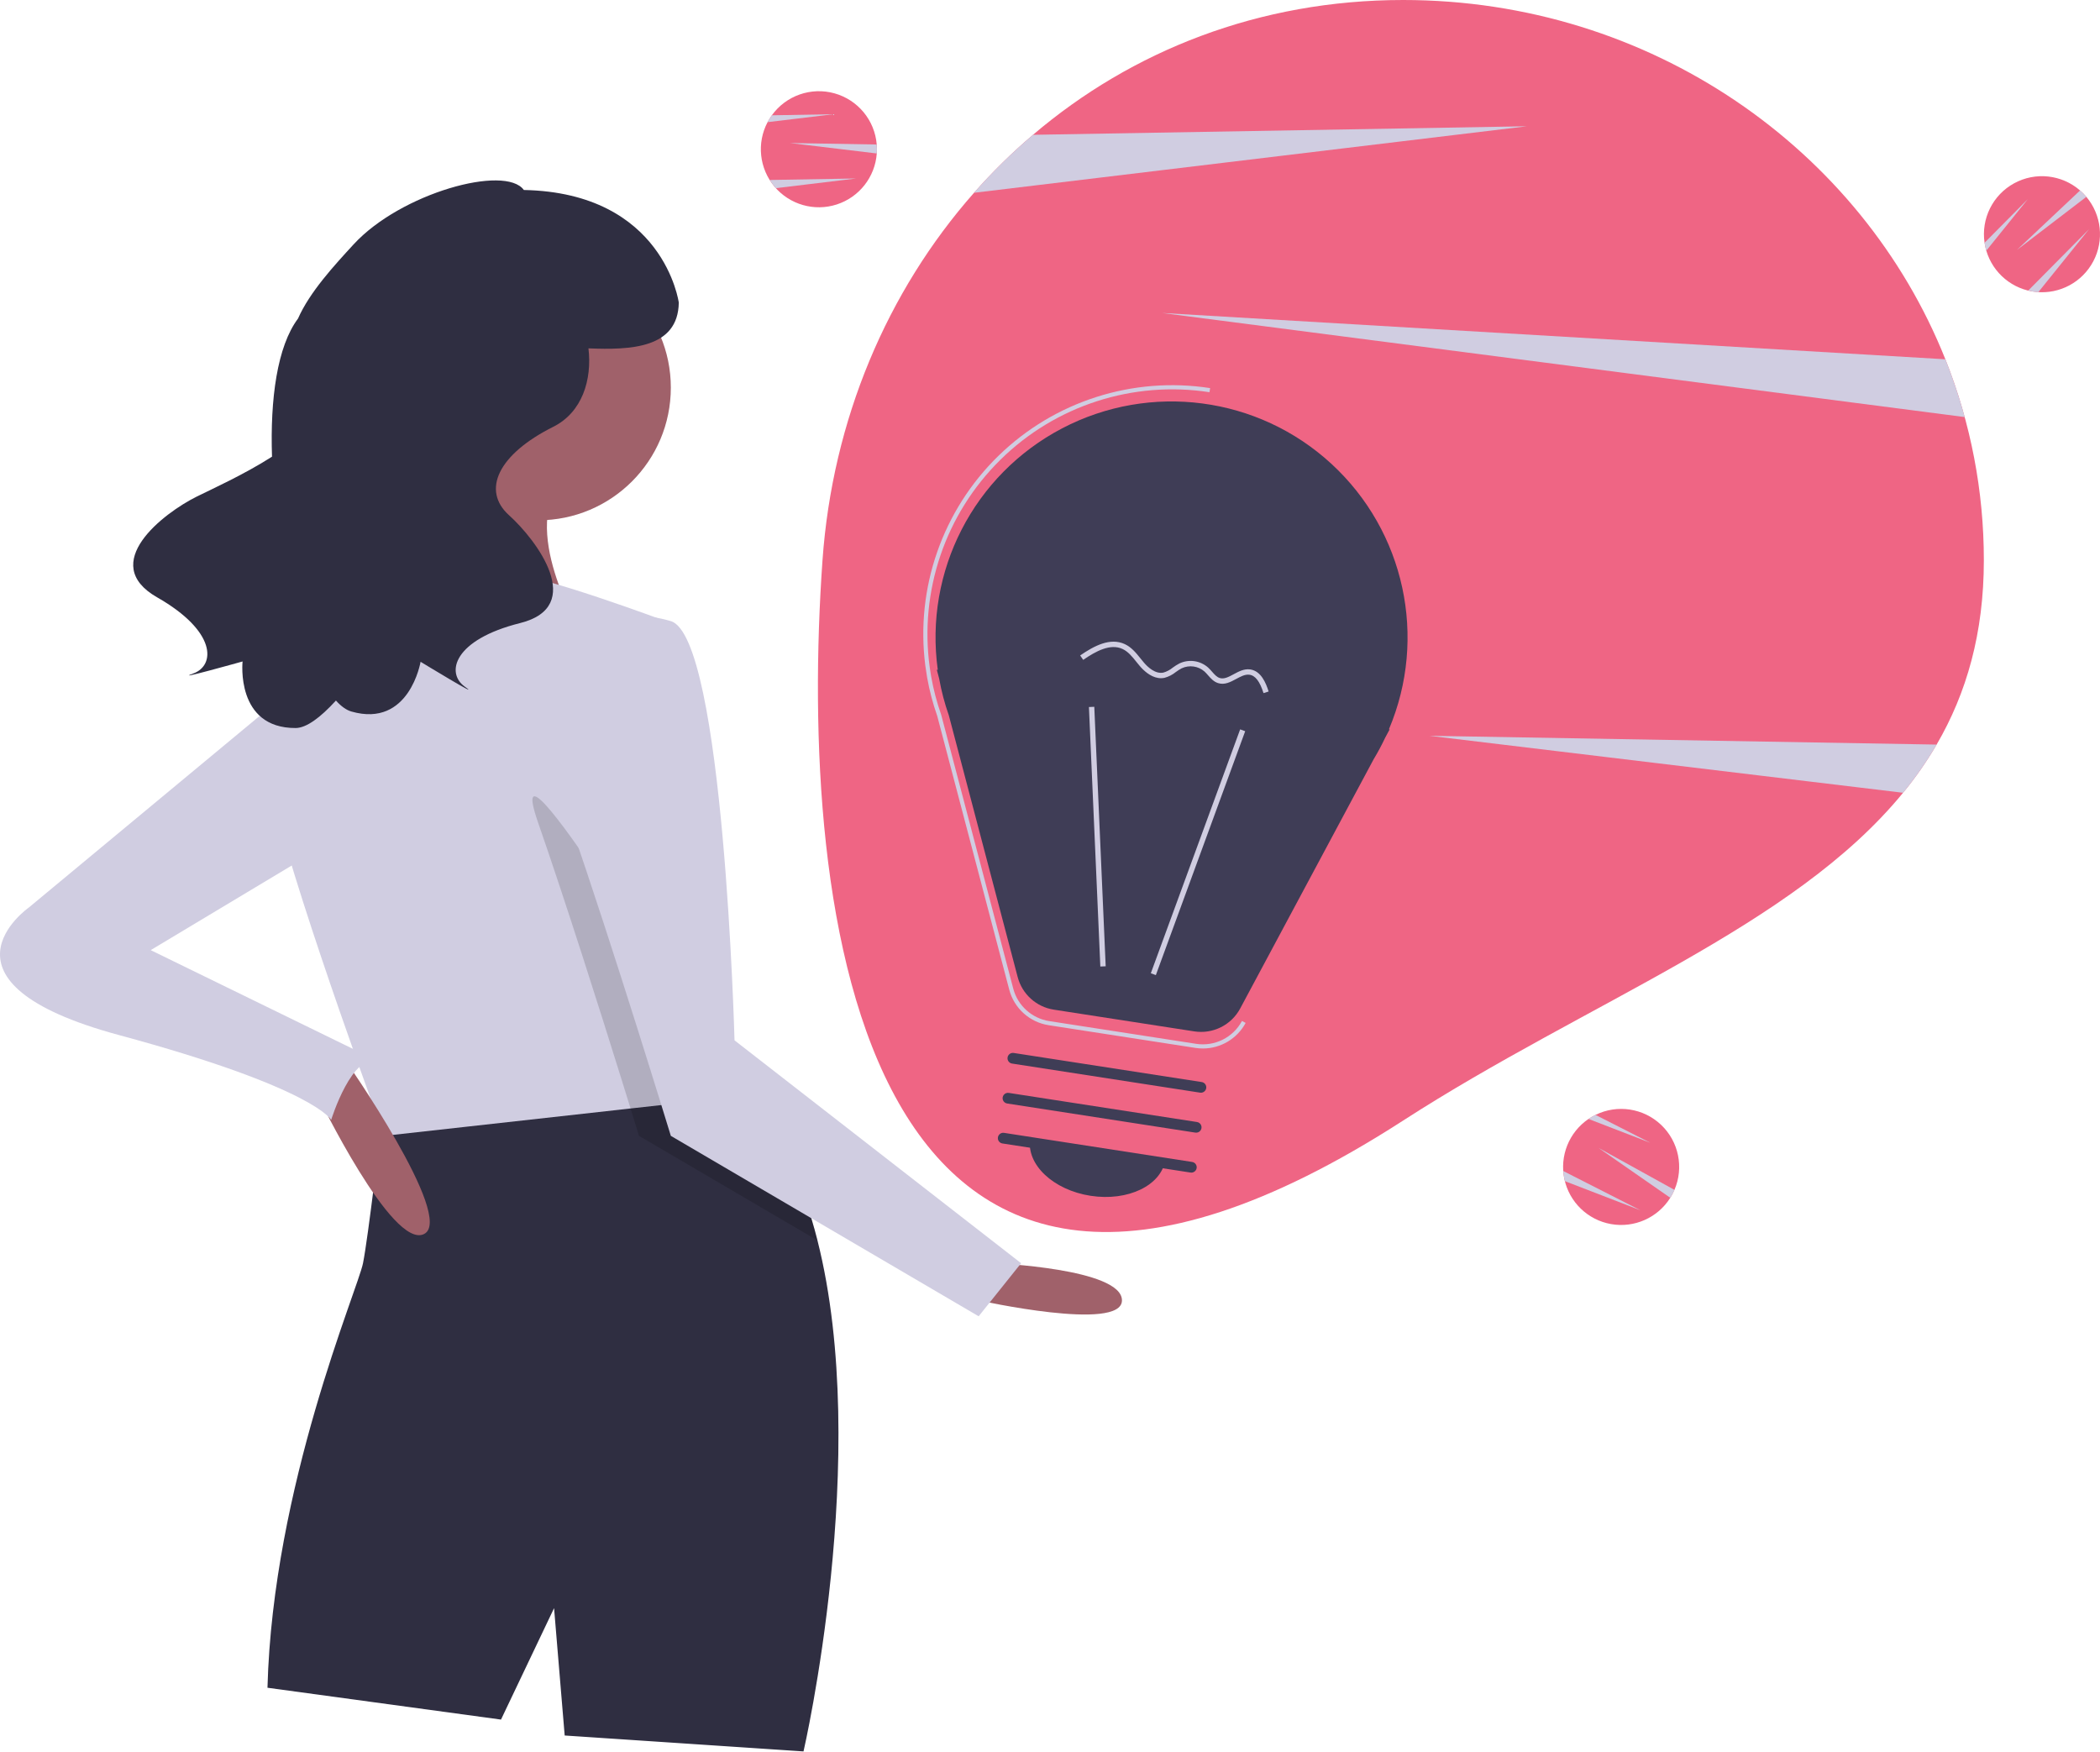
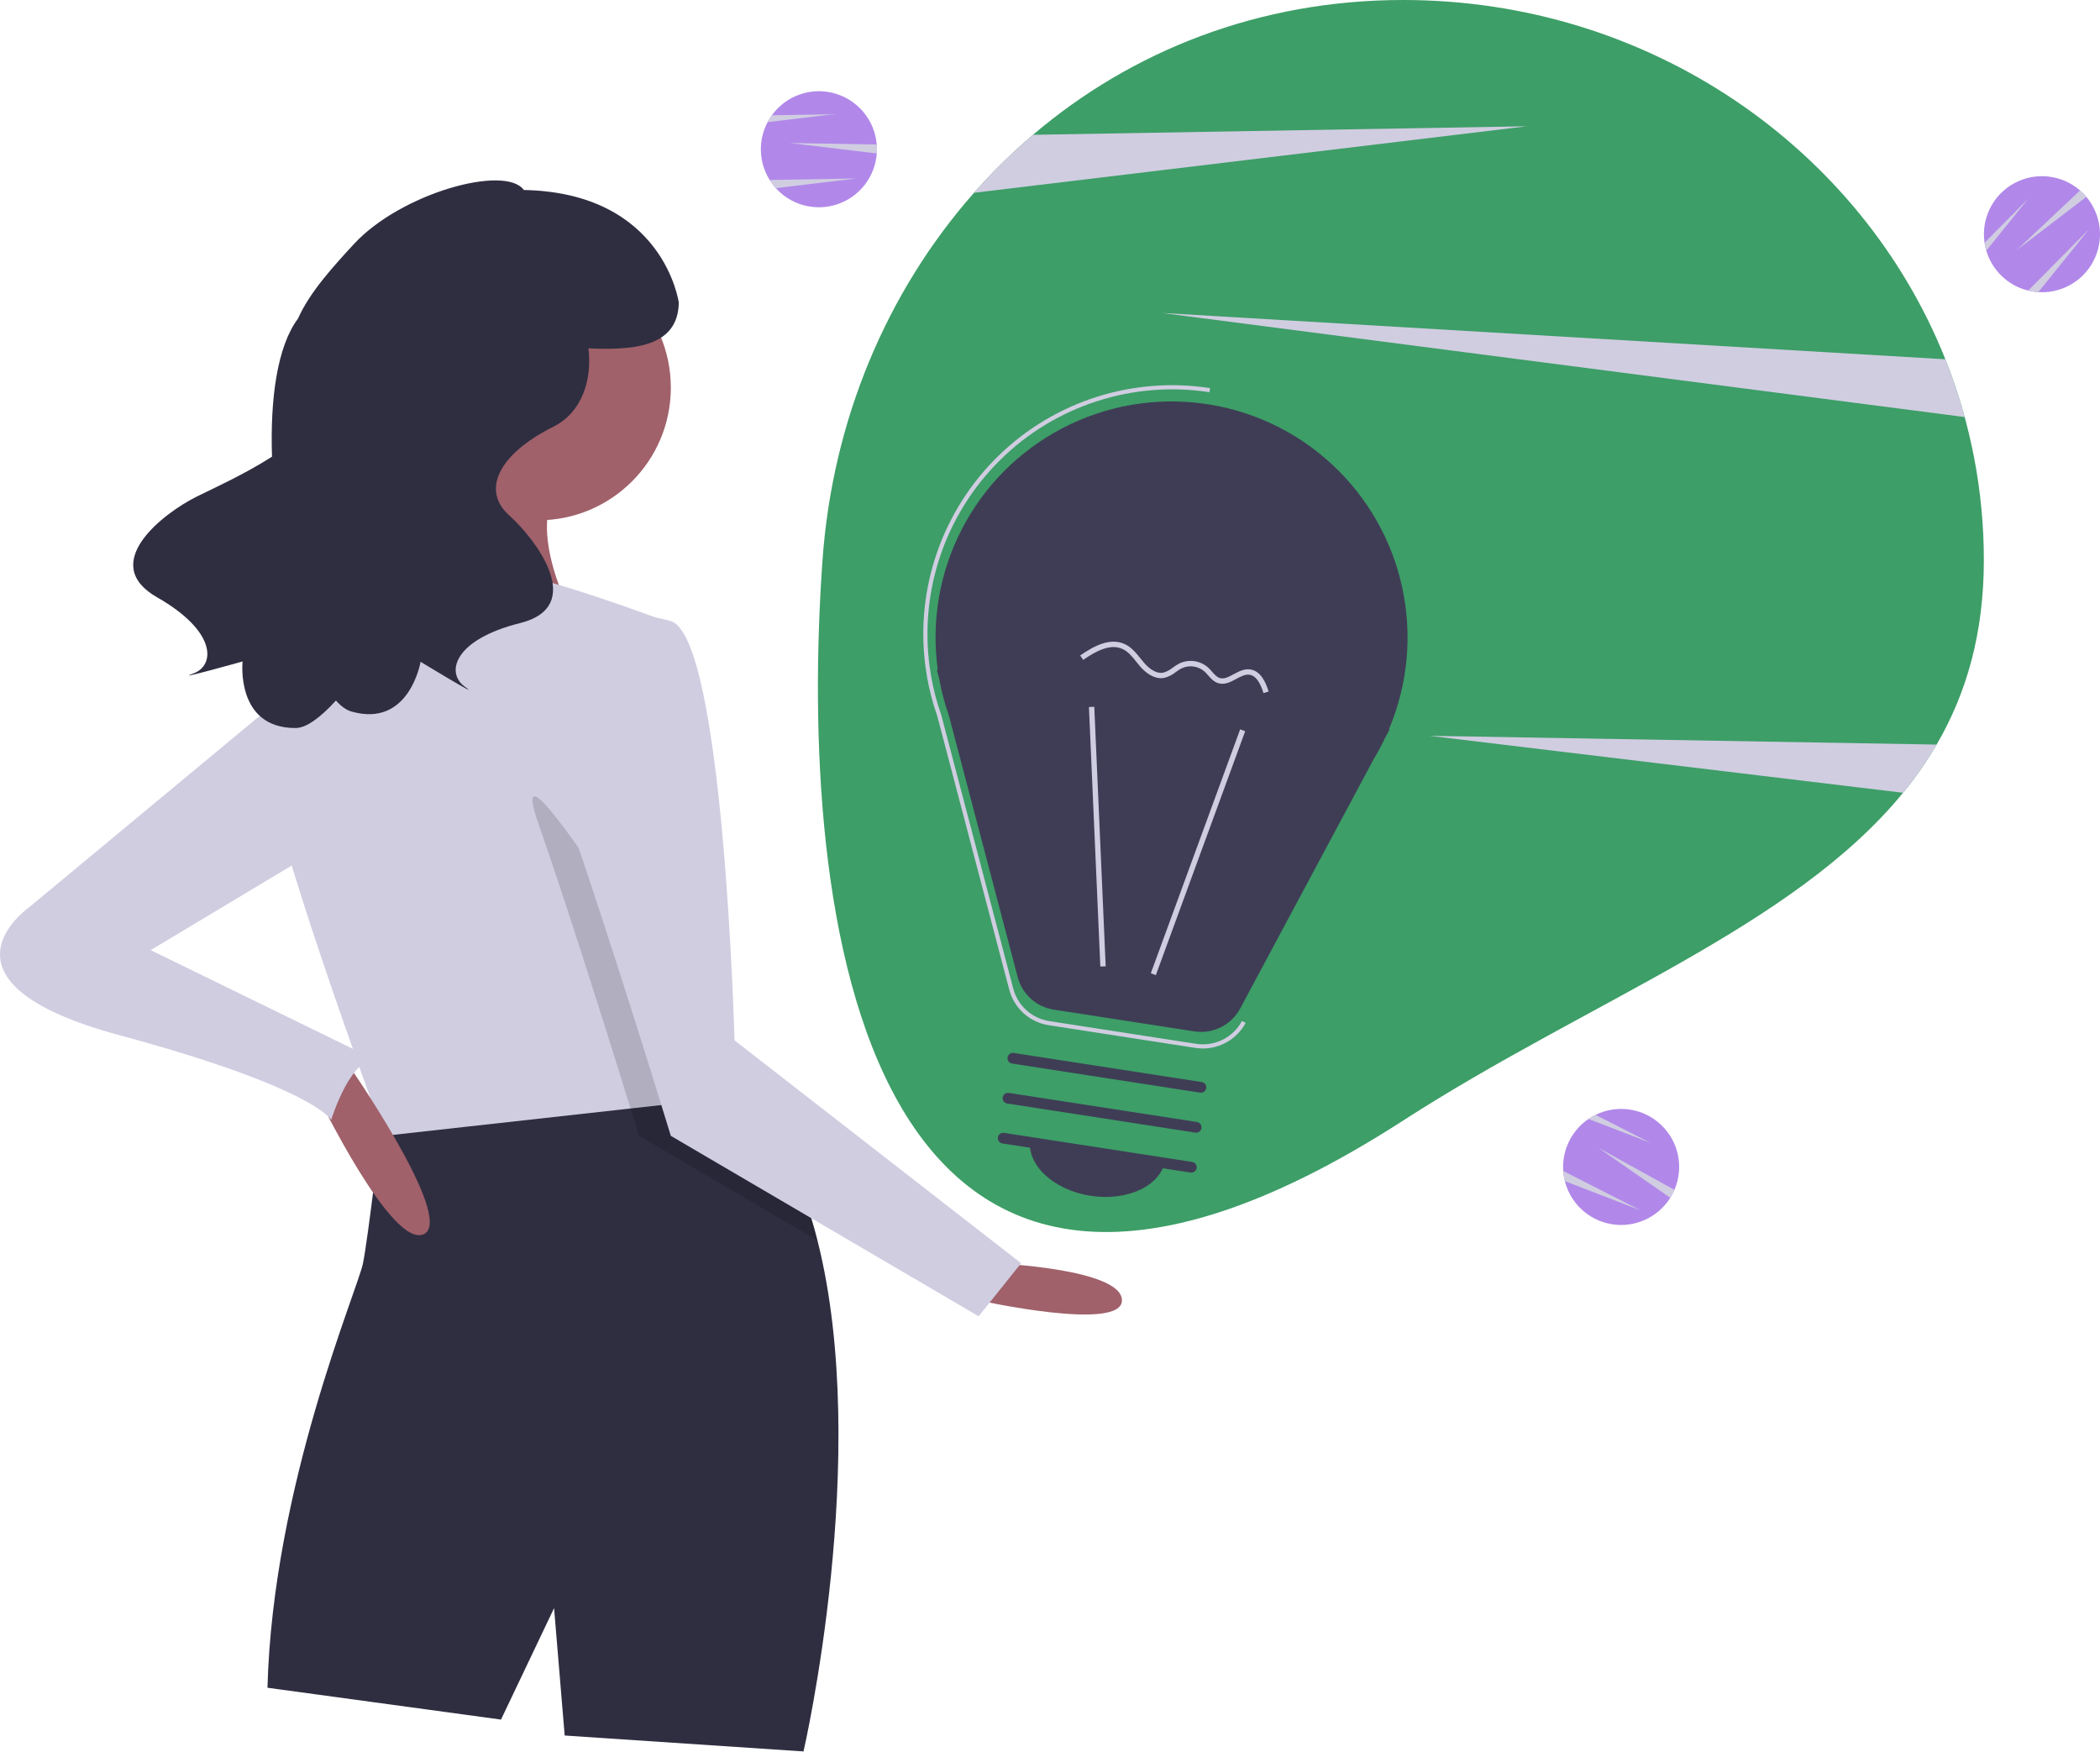
- <svg xmlns="http://www.w3.org/2000/svg" id="b6fe4ea4-91cd-4e88-acbb-2663d3326f54" data-name="Layer 1" width="1013.03" height="844.995" viewBox="0 0 1013.03 844.995">
-   <path d="M1050.484,297.813c0,35.17-8.33,64.12-22.78,88.92a177.678,177.678,0,0,1-16.19,23.25c-53.12,64.97-151.88,100.53-241.14,158.13-263.48,170.02-292.02-102.42-280.12-270.3,4.8-67.74,31.18-129.79,73.09-177.3a278.221,278.221,0,0,1,28.45-27.97c47.58-40.52,109.05-65.04,178.58-65.04,119.29,0,221.16,71.95,261.55,173.34a261.85,261.85,0,0,1,18.56,96.97Z" transform="translate(-93.48517 -27.50272)" fill="#ef6584" />
-   <path d="M830.054,88.423l-266.71,32.09a278.221,278.221,0,0,1,28.45-27.97Z" transform="translate(-93.48517 -27.50272)" fill="#d0cde1" />
-   <path d="M1027.704,386.733a177.678,177.678,0,0,1-16.19,23.25l-228.46-27.48Z" transform="translate(-93.48517 -27.50272)" fill="#d0cde1" />
-   <path d="M1041.244,228.723l-387.19-50.22,377.87,22.34A260.439,260.439,0,0,1,1041.244,228.723Z" transform="translate(-93.48517 -27.50272)" fill="#d0cde1" />
-   <path d="M516.519,99.505c0,.69-.02,1.37-.08,2.04a27.997,27.997,0,1,1-52.68-15.11,25.74,25.74,0,0,1,2.06-3.31,27.989,27.989,0,0,1,50.6,14.1C516.489,97.975,516.519,98.735,516.519,99.505Z" transform="translate(-93.48517 -27.50272)" fill="#ef6584" />
-   <path d="M516.519,99.505c0,.69-.02,1.37-.08,2.04l-41.92-5.04,41.9.72C516.489,97.975,516.519,98.735,516.519,99.505Z" transform="translate(-93.48517 -27.50272)" fill="#d0cde1" />
-   <path d="M506.519,113.615l-38.78,4.67a28.057,28.057,0,0,1-2.96-3.95Z" transform="translate(-93.48517 -27.50272)" fill="#d0cde1" />
-   <path d="M495.519,82.615l-31.76,3.82a25.74,25.74,0,0,1,2.06-3.31Z" transform="translate(-93.48517 -27.50272)" fill="#d0cde1" />
-   <path d="M900.251,603.631c-.323.609-.66,1.201-1.027,1.764a27.997,27.997,0,1,1-39.45-38.042,25.739,25.739,0,0,1,3.371-1.958,27.989,27.989,0,0,1,38.086,36.175C900.942,602.265,900.612,602.95,900.251,603.631Z" transform="translate(-93.48517 -27.50272)" fill="#ef6584" />
-   <path d="M900.251,603.631c-.323.609-.66,1.201-1.027,1.764L864.558,581.292l36.674,20.278C900.942,602.265,900.612,602.95,900.251,603.631Z" transform="translate(-93.48517 -27.50272)" fill="#d0cde1" />
-   <path d="M884.804,611.406l-36.444-14.054a28.057,28.057,0,0,1-.763-4.877Z" transform="translate(-93.48517 -27.50272)" fill="#d0cde1" />
-   <path d="M889.619,578.867l-29.845-11.514a25.739,25.739,0,0,1,3.371-1.958Z" transform="translate(-93.48517 -27.50272)" fill="#d0cde1" />
-   <path d="M1098.564,120.955c.482.494.942.995,1.367,1.516a27.997,27.997,0,1,1-48.264,25.964,25.739,25.739,0,0,1-.836-3.808,27.989,27.989,0,0,1,46.069-25.235C1097.474,119.881,1098.026,120.404,1098.564,120.955Z" transform="translate(-93.48517 -27.50272)" fill="#ef6584" />
-   <path d="M1098.564,120.955c.482.494.942.995,1.367,1.516l-33.53,25.66,30.499-28.739C1097.474,119.881,1098.026,120.404,1098.564,120.955Z" transform="translate(-93.48517 -27.50272)" fill="#d0cde1" />
-   <path d="M1101.256,138.039l-24.502,30.419a28.057,28.057,0,0,1-4.877-.761Z" transform="translate(-93.48517 -27.50272)" fill="#d0cde1" />
-   <path d="M1071.737,123.526l-20.07,24.91a25.739,25.739,0,0,1-.836-3.808Z" transform="translate(-93.48517 -27.50272)" fill="#d0cde1" />
-   <path d="M573.266,636.956s61.446,2.56,61.446,17.922-69.126,0-69.126,0Z" transform="translate(-93.48517 -27.50272)" fill="#a0616a" />
-   <path d="M481.097,872.497l-115.21-7.681L360.766,803.371l-25.602,53.765-112.65-15.361c2.56-97.289,43.524-192.017,46.084-204.819s8.679-65.696,8.679-65.696c11.188-23.733,69.817-25.961,115.774-23.81,19.048.871,35.946,2.509,46.366,3.687,6.887.768,10.958,1.331,10.958,1.331,18.357,18.92,30.185,44.702,37.456,73.504C514.047,729.739,481.097,872.497,481.097,872.497Z" transform="translate(-93.48517 -27.50272)" fill="#2f2e41" />
-   <circle cx="259.6" cy="187.015" r="64.006" fill="#a0616a" />
-   <path d="M309.562,229.879S291.64,309.246,263.477,332.288s110.09,0,110.09,0-30.723-51.205-7.681-74.247S309.562,229.879,309.562,229.879Z" transform="translate(-93.48517 -27.50272)" fill="#a0616a" />
-   <path d="M440.133,557.589,397.659,562.299,278.839,575.51s-.563-1.511-1.562-4.25c-8.628-23.529-50.18-138.022-54.763-172.406-5.12-38.403,48.644-84.488,48.644-84.488s51.205-10.241,66.566-10.241,76.807,23.042,76.807,23.042l22.914,206.124,1.971,17.845Z" transform="translate(-93.48517 -27.50272)" fill="#d0cde1" />
-   <path d="M487.831,625.972,401.73,575.51s-1.511-4.916-4.071-13.211c-1.28-4.148-2.841-9.166-4.608-14.849-9.934-31.901-26.601-84.539-39.965-122.993-20.482-58.885,79.367,104.97,79.367,104.97l4.992,3.866,1.971,17.845c6.887.768,10.958,1.331,10.958,1.331C468.731,571.388,480.56,597.17,487.831,625.972Z" transform="translate(-93.48517 -27.50272)" opacity="0.15" />
-   <path d="M373.567,332.288s-25.602,33.283-5.12,92.168,48.644,151.054,48.644,151.054l148.493,87.048,20.482-25.602L447.814,529.426s-5.12-194.578-30.723-202.258S373.567,332.288,373.567,332.288Z" transform="translate(-93.48517 -27.50272)" fill="#d0cde1" />
-   <path d="M246.836,556.309s35.843,74.247,51.205,66.566S259.637,538.387,259.637,538.387Z" transform="translate(-93.48517 -27.50272)" fill="#a0616a" />
-   <path d="M242.996,352.77,107.303,465.42s-51.205,35.843,43.524,61.446S253.237,567.83,253.237,567.83s10.241-33.283,23.042-28.163l-110.09-53.765,89.608-53.765Z" transform="translate(-93.48517 -27.50272)" fill="#d0cde1" />
-   <path d="M188.459,267.052c7.122-3.527,22.848-10.645,36.243-19.22-.939-27.898,2.496-53.223,12.552-66.647,5.645-12.817,17.498-25.648,26.781-35.753,22.798-24.815,73.21-38.667,82.151-26.268,67.625,1.335,74.745,54.343,74.745,54.343-.352,22.172-23.396,22.873-43.582,22.066,1.808,15.136-3.01,30.864-16.96,37.839-26.676,13.338-34.679,30.677-21.341,42.682s37.346,44.015,5.335,52.018-36.013,24.009-26.676,30.678S296.368,346.784,296.368,346.784s-5.335,32.011-33.345,24.008c-2.51-.717-5.019-2.555-7.485-5.303-7.565,8.312-14.313,13.227-19.4,13.254-29.13.154-25.637-32.11-25.637-32.11s-34.576,9.71-23.787,5.806,11.251-20.396-17.417-36.734S172.379,275.015,188.459,267.052Z" transform="translate(-93.48517 -27.50272)" fill="#2f2e41" />
-   <path d="M545.869,350.684l-.464-.061,1.133,4.306a113.176,113.176,0,0,0,4.65,17.677L584.414,498.913a21.408,21.408,0,0,0,17.431,15.71l67.76,10.483a21.408,21.408,0,0,0,22.146-11.052l64.394-120.276a113.003,113.003,0,0,0,5.508-10.288l2.186-4.084-.341-.045a113.847,113.847,0,1,0-217.629-28.678Z" transform="translate(-93.48517 -27.50272)" fill="#3f3d56" />
-   <path d="M673.763,533.358a23.298,23.298,0,0,1-3.564-.274l-70.828-10.958a23.371,23.371,0,0,1-19.034-17.155L545.606,372.945a119.056,119.056,0,0,1-4.878-18.556l-.878-5.776A120.026,120.026,0,0,1,677.242,214.75l-.307,1.977a118.069,118.069,0,0,0-134.931,132.913l.675,4.32a118.281,118.281,0,0,0,4.837,18.4l34.754,132.103a21.37,21.37,0,0,0,17.405,15.688l70.828,10.958a21.407,21.407,0,0,0,22.114-11.036l1.764.943A23.421,23.421,0,0,1,673.763,533.358Z" transform="translate(-93.48517 -27.50272)" fill="#d0cde1" />
-   <rect x="608.739" y="437.38" width="125.314" height="2.587" transform="translate(-64.90222 890.7514) rotate(-69.88499)" fill="#d0cde1" />
-   <rect x="621.528" y="368.501" width="2.587" height="125.314" transform="translate(-111.8108 0.25189) rotate(-2.51583)" fill="#d0cde1" />
-   <path d="M667.775,593.213l-90.757-14.04a2.587,2.587,0,0,1,.791-5.113l90.757,14.04a2.587,2.587,0,1,1-.791,5.113Z" transform="translate(-93.48517 -27.50272)" fill="#3f3d56" />
-   <path d="M670.102,573.941l-90.757-14.04a2.587,2.587,0,1,1,.791-5.113l90.757,14.04a2.587,2.587,0,1,1-.791,5.113Z" transform="translate(-93.48517 -27.50272)" fill="#3f3d56" />
-   <path d="M672.429,554.668,581.672,540.627a2.587,2.587,0,0,1,.791-5.113l90.757,14.04a2.587,2.587,0,0,1-.791,5.113Z" transform="translate(-93.48517 -27.50272)" fill="#3f3d56" />
-   <path d="M619.575,604.429c18.002,2.785,34.148-4.99,36.063-17.367l-65.192-10.085C588.532,589.353,601.573,601.644,619.575,604.429Z" transform="translate(-93.48517 -27.50272)" fill="#3f3d56" />
-   <path d="M652.199,354.602c-3.872-.598-7.076-3.659-8.833-5.711-.576-.673-1.137-1.37-1.699-2.07-2.046-2.546-3.977-4.951-6.666-6.205-5.937-2.77-12.932,1.099-18.989,5.25l-1.463-2.133c6.659-4.565,14.424-8.782,21.546-5.461,3.235,1.509,5.449,4.265,7.589,6.929.545.679,1.089,1.355,1.647,2.008,1.826,2.133,5.469,5.589,9.372,4.792a12.598,12.598,0,0,0,4.495-2.38,24.077,24.077,0,0,1,3.181-2.007,12.669,12.669,0,0,1,13.907,1.965,25.024,25.024,0,0,1,1.887,1.996c1.164,1.327,2.262,2.579,3.692,3.034,2.114.676,4.349-.533,6.717-1.809,2.442-1.318,4.966-2.681,7.83-2.345.093.011.187.024.279.038,5.096.788,7.445,6.424,8.774,10.629l-2.467.779c-1.806-5.717-4.006-8.56-6.889-8.877-2.051-.241-4.114.872-6.298,2.051-2.738,1.478-5.571,3.007-8.731,1.998-2.115-.673-3.507-2.259-4.852-3.792a22.797,22.797,0,0,0-1.688-1.793,10.165,10.165,0,0,0-11.012-1.557,21.837,21.837,0,0,0-2.836,1.801,14.697,14.697,0,0,1-5.47,2.802A8.504,8.504,0,0,1,652.199,354.602Z" transform="translate(-93.48517 -27.50272)" fill="#d0cde1" />
+ <svg xmlns="http://www.w3.org/2000/svg" id="e4GzLbioYDp1" viewBox="0 0 1013.03 844.995" shape-rendering="geometricPrecision" text-rendering="geometricPrecision">
+   <style>#e4GzLbioYDp3_ts {animation: e4GzLbioYDp3_ts__ts 3278.689ms linear infinite normal forwards}@keyframes e4GzLbioYDp3_ts__ts { 0% {transform: translate(708.8087px,221.7px) scale(1,1)} 75% {transform: translate(708.8087px,221.7px) scale(1,1)} 100% {transform: translate(708.8087px,221.7px) scale(1,1)}} #e4GzLbioYDp30 {animation: e4GzLbioYDp30_f_p 3278.689ms linear infinite normal forwards}@keyframes e4GzLbioYDp30_f_p { 0% {fill: rgb(63,61,86)} 75% {fill: rgb(63,61,86)} 80% {fill: rgba(240,255,85,0.97)} 100% {fill: rgba(240,255,85,0.97)}}</style>
+   <path id="e4GzLbioYDp2" d="M1050.484,297.813C1050.484,332.983,1042.154,361.933,1027.704,386.733C1022.935,394.901,1017.521,402.676,1011.514,409.983C958.394,474.953,859.634,510.513,770.374,568.113C506.894,738.133,478.354,465.693,490.254,297.813C495.054,230.073,521.434,168.023,563.344,120.513C572.146,110.521,581.654,101.173,591.794,92.543C639.374,52.023,700.844,27.503,770.374,27.503C889.664,27.503,991.534,99.453,1031.924,200.843C1044.204,231.697,1050.502,264.605,1050.484,297.813Z" transform="matrix(1 0 0 1 -93.4852 -27.5027)" fill="rgb(61,158,103)" stroke="none" stroke-width="1" />
+   <g id="e4GzLbioYDp3_ts" transform="translate(708.8087,221.7) scale(1,1)">
+     <g id="e4GzLbioYDp3" transform="translate(-708.8087,-221.7)">
+       <g id="e4GzLbioYDp4">
+         <path id="e4GzLbioYDp5" d="M830.054,88.423L563.344,120.513C572.146,110.521,581.654,101.173,591.794,92.543Z" transform="matrix(1 0 0 1 -93.4852 -27.5027)" fill="rgb(208,205,225)" stroke="none" stroke-width="1" />
+         <path id="e4GzLbioYDp6" d="M1027.704,386.733C1022.935,394.901,1017.521,402.676,1011.514,409.983L783.054,382.503Z" transform="matrix(1 0 0 1 -93.4852 -27.5027)" fill="rgb(208,205,225)" stroke="none" stroke-width="1" />
+         <path id="e4GzLbioYDp7" d="M1041.244,228.723L654.054,178.503L1031.924,200.843C1035.553,209.953,1038.665,219.261,1041.244,228.723Z" transform="matrix(1 0 0 1 -93.4852 -27.5027)" fill="rgb(208,205,225)" stroke="none" stroke-width="1" />
+       </g>
+     </g>
+   </g>
+   <path id="e4GzLbioYDp8" d="M516.519,99.505C516.519,100.195,516.499,100.875,516.439,101.545C515.61,112.908,507.978,122.635,497.139,126.144C486.3,129.654,474.416,126.245,467.085,117.524C459.754,108.803,458.438,96.509,463.759,86.435C464.361,85.281,465.049,84.175,465.819,83.125C472.677,73.612,484.738,69.384,496.035,72.532C507.331,75.68,515.468,85.536,516.419,97.225C516.489,97.975,516.519,98.735,516.519,99.505Z" transform="matrix(1 0 0 1 -93.4852 -27.5027)" fill="rgb(177,136,233)" stroke="none" stroke-width="1" />
+   <path id="e4GzLbioYDp9" d="M516.519,99.505C516.519,100.195,516.499,100.875,516.439,101.545L474.519,96.505L516.419,97.225C516.489,97.975,516.519,98.735,516.519,99.505Z" transform="matrix(1 0 0 1 -93.4852 -27.5027)" fill="rgb(208,205,225)" stroke="none" stroke-width="1" />
+   <path id="e4GzLbioYDp10" d="M506.519,113.615L467.739,118.285C466.638,117.058,465.647,115.736,464.779,114.335Z" transform="matrix(1 0 0 1 -93.4852 -27.5027)" fill="rgb(208,205,225)" stroke="none" stroke-width="1" />
+   <path id="e4GzLbioYDp11" d="M495.519,82.615L463.759,86.435C464.361,85.281,465.049,84.175,465.819,83.125Z" transform="matrix(1 0 0 1 -93.4852 -27.5027)" fill="rgb(208,205,225)" stroke="none" stroke-width="1" />
+   <path id="e4GzLbioYDp12" d="M900.251,603.631C899.928,604.24,899.592,604.831,899.224,605.395C893.166,615.043,881.865,620.058,870.646,618.077C859.426,616.096,850.526,607.514,848.139,596.374C845.751,585.234,850.352,573.758,859.774,567.353C860.847,566.616,861.974,565.961,863.146,565.395C873.663,560.207,886.299,562.127,894.802,570.203C903.305,578.279,905.871,590.799,901.232,601.57C900.942,602.265,900.612,602.95,900.251,603.631Z" transform="matrix(1 0 0 1 -93.4852 -27.5027)" fill="rgb(177,136,233)" stroke="none" stroke-width="1" />
+   <path id="e4GzLbioYDp13" d="M900.251,603.631C899.928,604.24,899.592,604.831,899.224,605.395L864.558,581.292L901.232,601.57C900.942,602.265,900.612,602.95,900.251,603.631Z" transform="matrix(1 0 0 1 -93.4852 -27.5027)" fill="rgb(208,205,225)" stroke="none" stroke-width="1" />
+   <path id="e4GzLbioYDp14" d="M884.804,611.406L848.36,597.352C847.963,595.752,847.707,594.121,847.597,592.476Z" transform="matrix(1 0 0 1 -93.4852 -27.5027)" fill="rgb(208,205,225)" stroke="none" stroke-width="1" />
+   <path id="e4GzLbioYDp15" d="M889.619,578.867L859.774,567.353C860.847,566.616,861.974,565.961,863.146,565.395Z" transform="matrix(1 0 0 1 -93.4852 -27.5027)" fill="rgb(208,205,225)" stroke="none" stroke-width="1" />
+   <path id="e4GzLbioYDp16" d="M1098.564,120.955C1099.046,121.449,1099.506,121.95,1099.931,122.472C1107.271,131.185,1108.599,143.477,1103.29,153.557C1097.98,163.637,1087.092,169.495,1075.755,168.37C1064.418,167.245,1054.893,159.362,1051.667,148.435C1051.293,147.189,1051.013,145.916,1050.831,144.627C1049.099,133.029,1054.782,121.581,1065.067,115.947C1075.352,110.313,1088.059,111.689,1096.9,119.393C1097.474,119.881,1098.026,120.404,1098.564,120.955Z" transform="matrix(1 0 0 1 -93.4852 -27.5027)" fill="rgb(177,136,233)" stroke="none" stroke-width="1" />
+   <path id="e4GzLbioYDp17" d="M1098.564,120.955C1099.046,121.449,1099.506,121.95,1099.931,122.472L1066.401,148.132L1096.9,119.393C1097.474,119.881,1098.026,120.404,1098.564,120.955Z" transform="matrix(1 0 0 1 -93.4852 -27.5027)" fill="rgb(208,205,225)" stroke="none" stroke-width="1" />
+   <path id="e4GzLbioYDp18" d="M1101.256,138.039L1076.754,168.458C1075.109,168.348,1073.477,168.093,1071.877,167.697Z" transform="matrix(1 0 0 1 -93.4852 -27.5027)" fill="rgb(208,205,225)" stroke="none" stroke-width="1" />
+   <path id="e4GzLbioYDp19" d="M1071.737,123.526L1051.667,148.435C1051.293,147.189,1051.013,145.916,1050.831,144.627Z" transform="matrix(1 0 0 1 -93.4852 -27.5027)" fill="rgb(208,205,225)" stroke="none" stroke-width="1" />
+   <path id="e4GzLbioYDp20" d="M573.266,636.956C573.266,636.956,634.711,639.516,634.711,654.878C634.711,670.239,565.585,654.878,565.585,654.878Z" transform="matrix(1 0 0 1 -93.4852 -27.5027)" fill="rgb(160,97,106)" stroke="none" stroke-width="1" />
+   <path id="e4GzLbioYDp21" d="M481.097,872.497L365.887,864.817L360.766,803.371L335.164,857.136L222.514,841.774C225.074,744.486,266.038,649.757,268.598,636.956C271.158,624.155,277.277,571.26,277.277,571.26C288.465,547.527,347.094,545.3,393.051,547.45C412.099,548.321,428.997,549.959,439.417,551.137C446.303,551.905,450.374,552.468,450.374,552.468C468.731,571.388,480.56,597.17,487.831,625.972C514.047,729.739,481.097,872.497,481.097,872.497Z" transform="matrix(1 0 0 1 -93.4852 -27.5027)" fill="rgb(47,46,65)" stroke="none" stroke-width="1" />
+   <circle id="e4GzLbioYDp22" r="64.006" transform="matrix(1 0 0 1 259.6 187.015)" fill="rgb(160,97,106)" stroke="none" stroke-width="1" />
+   <path id="e4GzLbioYDp23" d="M309.562,229.879C309.562,229.879,291.64,309.246,263.477,332.288C235.315,355.33,373.567,332.288,373.567,332.288C373.567,332.288,342.845,281.084,365.887,258.042C388.929,234.999,309.562,229.879,309.562,229.879Z" transform="matrix(1 0 0 1 -93.4852 -27.5027)" fill="rgb(160,97,106)" stroke="none" stroke-width="1" />
+   <path id="e4GzLbioYDp24" d="M440.133,557.589L397.659,562.299L278.839,575.51C278.839,575.51,278.276,574,277.277,571.26C268.649,547.732,227.097,433.238,222.514,398.854C217.393,360.451,271.158,314.367,271.158,314.367C271.158,314.367,322.363,304.126,337.724,304.126C353.085,304.126,414.531,327.168,414.531,327.168L437.445,533.292L439.417,551.137Z" transform="matrix(1 0 0 1 -93.4852 -27.5027)" fill="rgb(208,205,225)" stroke="none" stroke-width="1" />
+   <path id="e4GzLbioYDp25" d="M487.831,625.972L401.73,575.51C401.73,575.51,400.219,570.595,397.659,562.299C396.379,558.152,394.817,553.134,393.051,547.45C383.117,515.55,366.45,462.911,353.086,424.457C332.604,365.571,432.453,529.426,432.453,529.426L437.445,533.292L439.417,551.137C446.303,551.905,450.374,552.468,450.374,552.468C468.731,571.388,480.56,597.17,487.831,625.972Z" transform="matrix(1 0 0 1 -93.4852 -27.5027)" opacity="0.15" fill="rgb(0,0,0)" stroke="none" stroke-width="1" />
+   <path id="e4GzLbioYDp26" d="M373.567,332.288C373.567,332.288,347.965,365.571,368.447,424.457C388.929,483.342,417.091,575.51,417.091,575.51L565.585,662.558L586.067,636.956L447.814,529.426C447.814,529.426,442.694,334.849,417.091,327.168C391.489,319.487,373.567,332.288,373.567,332.288Z" transform="matrix(1 0 0 1 -93.4852 -27.5027)" fill="rgb(208,205,225)" stroke="none" stroke-width="1" />
+   <path id="e4GzLbioYDp27" d="M246.836,556.309C246.836,556.309,282.679,630.555,298.041,622.875C313.402,615.194,259.637,538.387,259.637,538.387Z" transform="matrix(1 0 0 1 -93.4852 -27.5027)" fill="rgb(160,97,106)" stroke="none" stroke-width="1" />
+   <path id="e4GzLbioYDp28" d="M242.996,352.77L107.303,465.42C107.303,465.42,56.099,501.264,150.827,526.866C245.556,552.468,253.237,567.83,253.237,567.83C253.237,567.83,263.477,534.547,276.279,539.667L166.189,485.902L255.797,432.137Z" transform="matrix(1 0 0 1 -93.4852 -27.5027)" fill="rgb(208,205,225)" stroke="none" stroke-width="1" />
+   <path id="e4GzLbioYDp29" d="M188.459,267.052C195.581,263.525,211.307,256.407,224.703,247.831C223.763,219.934,227.199,194.609,237.255,181.185C242.9,168.368,254.753,155.537,264.036,145.431C286.834,120.616,337.246,106.764,346.187,119.163C413.812,120.498,420.932,173.506,420.932,173.506C420.58,195.678,397.536,196.38,377.35,195.572C379.158,210.708,374.34,226.436,360.39,233.411C333.714,246.749,325.712,264.088,339.05,276.092C352.388,288.097,376.396,320.108,344.385,328.111C312.374,336.113,308.372,352.119,317.709,358.788C327.046,365.457,296.368,346.784,296.368,346.784C296.368,346.784,291.033,378.795,263.023,370.792C260.513,370.075,258.004,368.238,255.538,365.489C247.973,373.801,241.224,378.716,236.138,378.743C207.008,378.897,210.501,346.633,210.501,346.633C210.501,346.633,175.925,356.343,186.714,352.439C197.503,348.534,197.965,332.042,169.297,315.705C140.629,299.368,172.379,275.015,188.459,267.052Z" transform="matrix(1 0 0 1 -93.4852 -27.5027)" fill="rgb(47,46,65)" stroke="none" stroke-width="1" />
+   <path id="e4GzLbioYDp30" d="M545.869,350.684L545.405,350.622L546.538,354.929C547.608,360.937,549.163,366.848,551.188,372.606L584.414,498.913C586.581,507.152,593.426,513.321,601.845,514.624L669.604,525.106C678.584,526.495,687.462,522.065,691.75,514.054L756.144,393.778C758.156,390.446,759.995,387.012,761.653,383.49L763.839,379.406L763.498,379.361C782.211,335.094,771.111,283.845,735.758,251.288C700.406,218.731,648.418,211.88,605.839,234.168C563.259,256.456,539.262,303.08,545.869,350.684Z" transform="matrix(1 0 0 1 -93.4852 -27.5027)" fill="rgb(63,61,86)" stroke="none" stroke-width="1" />
+   <path id="e4GzLbioYDp31" d="M673.763,533.358C672.569,533.358,671.378,533.267,670.198,533.084L599.371,522.126C590.177,520.705,582.701,513.968,580.336,504.971L545.606,372.945C543.483,366.901,541.852,360.695,540.728,354.389L539.85,348.613C535.059,311.203,548.13,273.717,575.143,247.398C602.157,221.078,639.97,208.987,677.242,214.75L676.936,216.726C640.064,211.044,602.676,223.123,576.098,249.303C549.52,275.484,536.879,312.685,542.004,349.639L542.68,353.959C543.795,360.212,545.413,366.365,547.517,372.359L582.271,504.462C584.433,512.689,591.269,518.851,599.676,520.149L670.504,531.107C679.469,532.485,688.329,528.063,692.618,520.071L694.382,521.015C690.304,528.611,682.384,533.352,673.763,533.358Z" transform="matrix(1 0 0 1 -93.4852 -27.5027)" fill="rgb(208,205,225)" stroke="none" stroke-width="1" />
+   <rect id="e4GzLbioYDp32" width="125.314" height="2.587" rx="0" ry="0" transform="matrix(0.343906 -0.939004 0.939004 0.343906 555.1484 469.5602)" fill="rgb(208,205,225)" stroke="none" stroke-width="1" />
+   <rect id="e4GzLbioYDp33" width="2.587" height="125.314" rx="0" ry="0" transform="matrix(0.999036 -0.043895 0.043895 0.999036 525.2933 341.1157)" fill="rgb(208,205,225)" stroke="none" stroke-width="1" />
+   <path id="e4GzLbioYDp34" d="M667.775,593.213L577.018,579.173C575.613,578.947,574.654,577.629,574.872,576.223C575.089,574.817,576.401,573.851,577.809,574.06L668.566,588.1C669.484,588.237,670.258,588.854,670.595,589.719C670.933,590.583,670.781,591.562,670.199,592.284C669.616,593.006,668.691,593.361,667.775,593.213Z" transform="matrix(1 0 0 1 -93.4852 -27.5027)" fill="rgb(63,61,86)" stroke="none" stroke-width="1" />
+   <path id="e4GzLbioYDp35" d="M670.102,573.941L579.345,559.9C578.427,559.764,577.653,559.146,577.316,558.282C576.978,557.417,577.13,556.439,577.712,555.717C578.295,554.995,579.22,554.64,580.136,554.787L670.893,568.827C671.811,568.964,672.585,569.581,672.923,570.446C673.26,571.31,673.108,572.289,672.526,573.011C671.943,573.733,671.018,574.088,670.102,573.941Z" transform="matrix(1 0 0 1 -93.4852 -27.5027)" fill="rgb(63,61,86)" stroke="none" stroke-width="1" />
+   <path id="e4GzLbioYDp36" d="M672.429,554.668L581.672,540.627C580.267,540.401,579.308,539.084,579.526,537.677C579.743,536.271,581.056,535.305,582.463,535.514L673.22,549.554C674.625,549.78,675.584,551.098,675.367,552.504C675.149,553.91,673.837,554.877,672.429,554.668Z" transform="matrix(1 0 0 1 -93.4852 -27.5027)" fill="rgb(63,61,86)" stroke="none" stroke-width="1" />
+   <path id="e4GzLbioYDp37" d="M619.575,604.429C637.578,607.214,653.723,599.438,655.638,587.062L590.446,576.976C588.532,589.353,601.573,601.644,619.575,604.429Z" transform="matrix(1 0 0 1 -93.4852 -27.5027)" fill="rgb(63,61,86)" stroke="none" stroke-width="1" />
+   <path id="e4GzLbioYDp38" d="M652.199,354.602C648.326,354.004,645.123,350.943,643.366,348.891C642.79,348.219,642.23,347.521,641.667,346.822C639.622,344.275,637.691,341.871,635.001,340.617C629.064,337.847,622.069,341.716,616.012,345.867L614.549,343.733C621.208,339.168,628.973,334.951,636.095,338.272C639.33,339.781,641.544,342.537,643.684,345.201C644.229,345.88,644.773,346.556,645.331,347.209C647.157,349.342,650.8,352.798,654.703,352.001C656.347,351.521,657.877,350.711,659.198,349.621C660.205,348.87,661.268,348.198,662.379,347.613C666.987,345.404,672.471,346.179,676.286,349.579C676.951,350.209,677.581,350.875,678.173,351.575C679.337,352.901,680.436,354.153,681.866,354.608C683.98,355.284,686.215,354.076,688.583,352.799C691.025,351.481,693.549,350.118,696.413,350.454C696.506,350.465,696.599,350.478,696.692,350.492C701.787,351.281,704.137,356.916,705.466,361.122L702.999,361.901C701.192,356.184,698.993,353.341,696.11,353.024C694.058,352.783,691.996,353.896,689.812,355.075C687.074,356.553,684.24,358.082,681.081,357.073C678.966,356.4,677.574,354.815,676.229,353.281C675.698,352.653,675.135,352.055,674.54,351.488C671.504,348.829,667.182,348.218,663.528,349.931C662.537,350.458,661.589,351.06,660.691,351.733C659.086,353.042,657.222,353.997,655.222,354.535C654.226,354.738,653.202,354.761,652.199,354.602Z" transform="matrix(1 0 0 1 -93.4852 -27.5027)" fill="rgb(208,205,225)" stroke="none" stroke-width="1" />
</svg>
